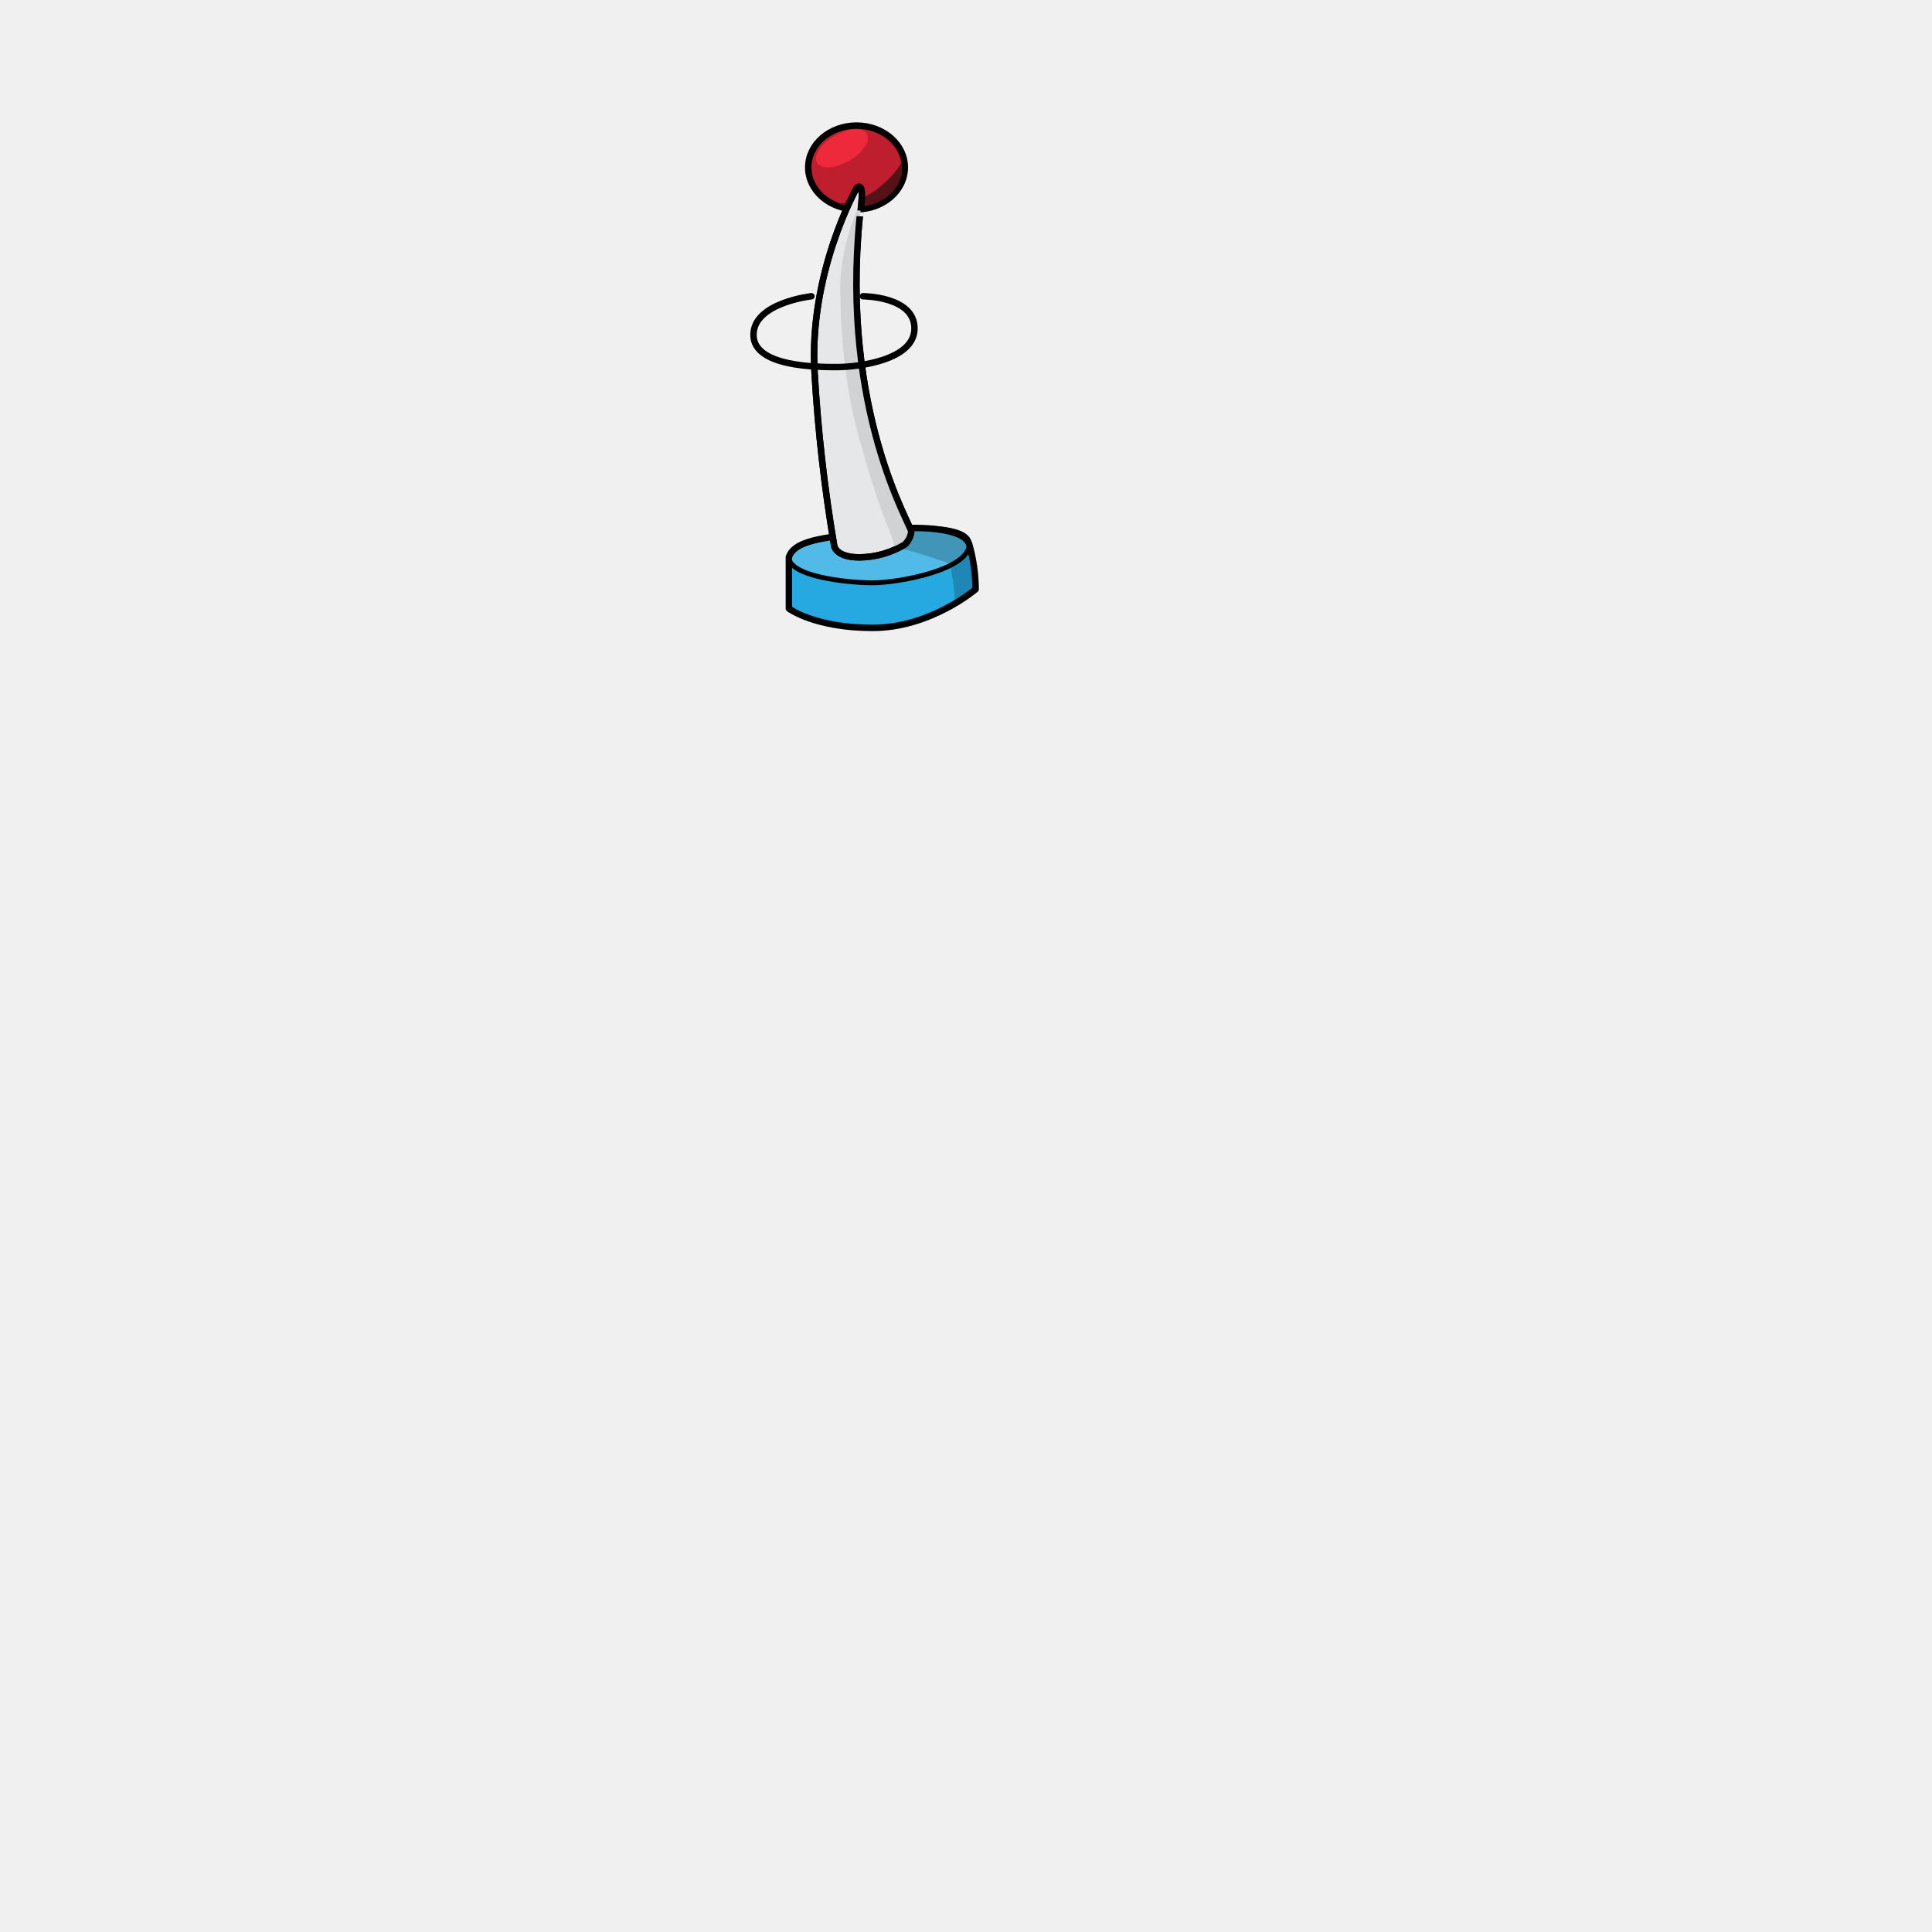
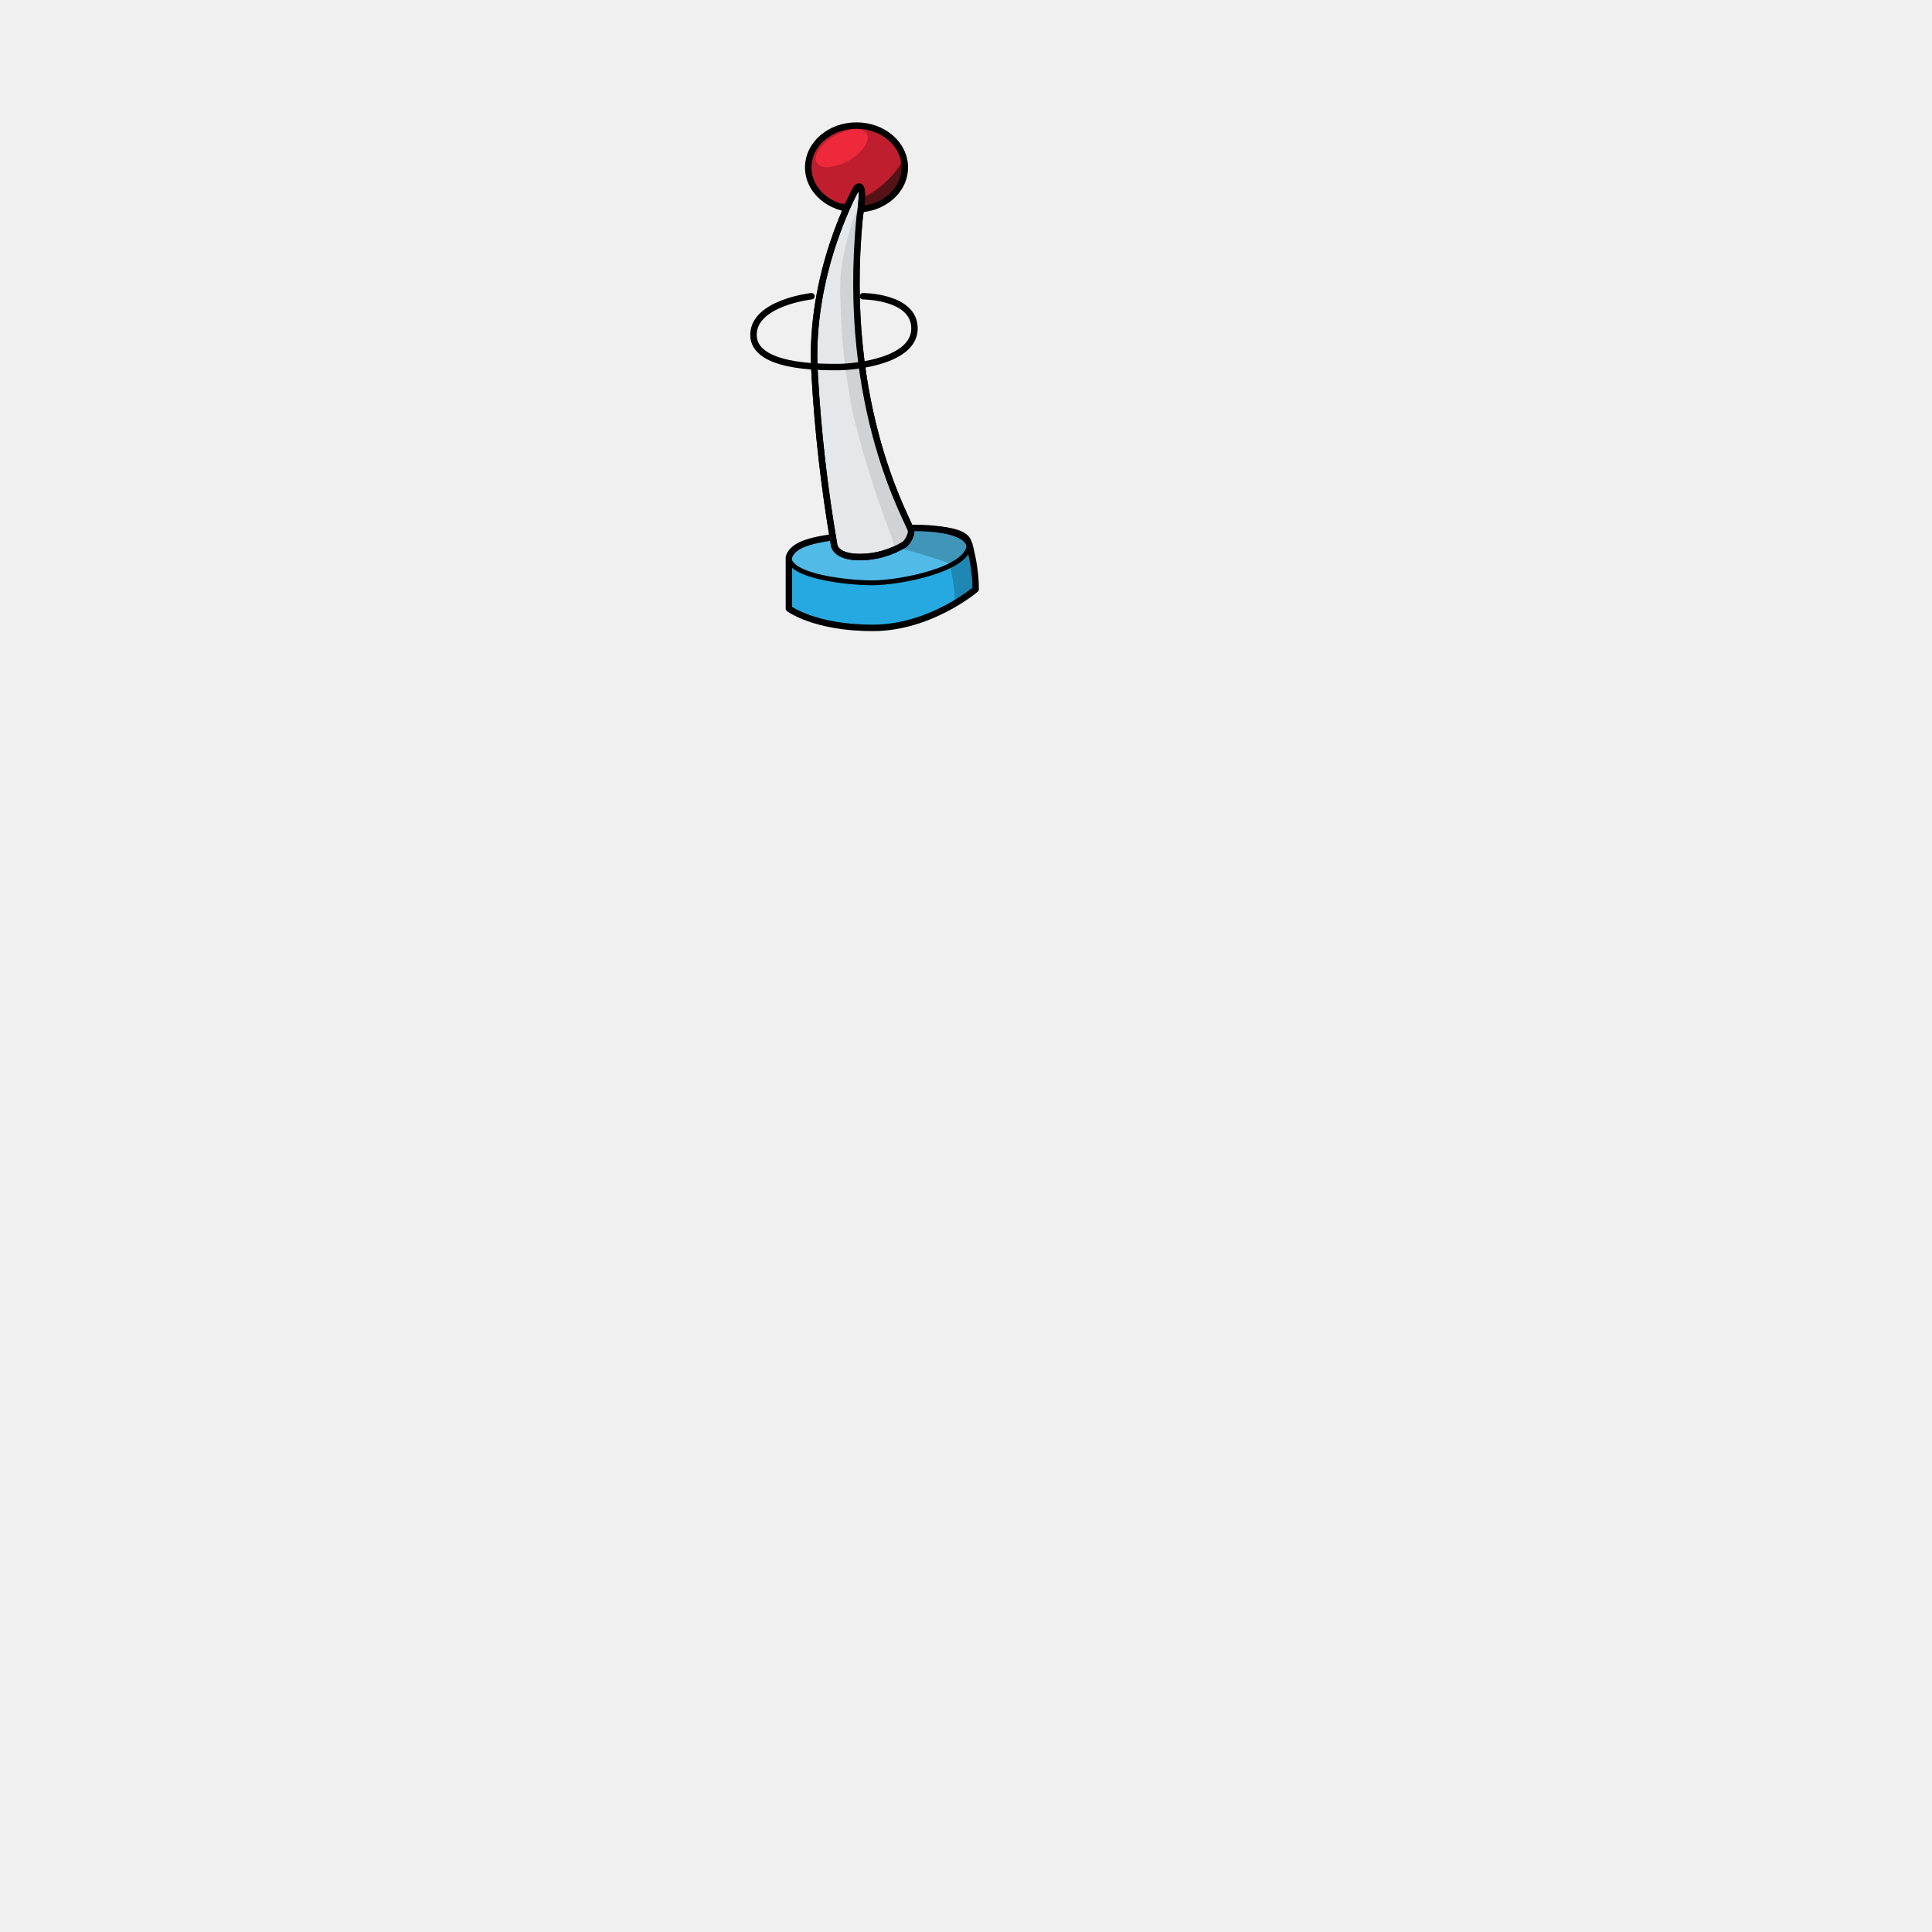
- <svg xmlns="http://www.w3.org/2000/svg" viewBox="0 0 300 300">
-   <defs>
-     <style>.cls-1{fill:#26a9e0;}.cls-2{fill:#be1e2d;}.cls-11,.cls-2,.cls-5,.cls-6,.cls-7,.cls-9{stroke:#000;}.cls-11,.cls-2,.cls-5,.cls-9{stroke-miterlimit:10;}.cls-3{fill:#561317;}.cls-4{fill:#ed293b;}.cls-11,.cls-5,.cls-7{fill:none;}.cls-5,.cls-6{stroke-width:0.75px;}.cls-6{fill:#fff;}.cls-6,.cls-8{fill-opacity:0.2;}.cls-6,.cls-7{stroke-linecap:round;stroke-linejoin:round;}.cls-9{fill:#e6e7e8;}.cls-10{fill:#d0d2d3;}</style>
-   </defs>
+ <svg xmlns="http://www.w3.org/2000/svg" version="1.1" id="Layer_1" x="0px" y="0px" viewBox="0 0 300 300" style="enable-background:new 0 0 300 300;" xml:space="preserve">
+   <style type="text/css">
+ 	.st0{fill:#BE1E2D;}
+ 	.st1{fill:#561317;}
+ 	.st2{fill:#ED293B;}
+ 	.st3{fill:#26A9E0;}
+ 	.st4{fill:#FFFFFF;fill-opacity:0.2;stroke:#000000;stroke-width:0.75;stroke-linecap:round;stroke-linejoin:round;}
+ 	.st5{fill:none;stroke:#000000;stroke-linecap:round;stroke-linejoin:round;}
+ 	.st6{fill:none;stroke:#000000;stroke-width:0.75;stroke-miterlimit:10;}
+ 	.st7{fill-opacity:0.2;}
+ 	.st8{fill:#E6E7E8;stroke:#000000;stroke-miterlimit:10;}
+ 	.st9{fill:#D0D2D3;}
+ 	.st10{fill:none;stroke:#000000;stroke-miterlimit:10;}
+ </style>
  <g id="accessory-03">
-     <path id="fill_color" data-name="fill color" class="cls-1" d="M122.5,94.5s4,3,13,3,16-6,16-6a26.39,26.39,0,0,0-1-7c-1-3-10.49-2.87-15.74-1.93s-11.26.93-12.26,3.93Z" />
-     <ellipse class="cls-2" cx="133" cy="26" rx="7.5" ry="6.5" />
-     <path class="cls-3" d="M140,25c.19.68-5.51,8.12-11.57,6.27a8.65,8.65,0,0,0,7.91.53C141,30,140,25,140,25Z" />
-     <ellipse class="cls-4" cx="130.22" cy="22.93" rx="4.46" ry="2.23" transform="matrix(0.87, -0.5, 0.5, 0.87, 5.98, 68.18)" />
-     <ellipse class="cls-5" cx="133" cy="26" rx="7.5" ry="6.5" />
-     <path class="cls-6" d="M135.5,82.5s-13,1-13,4,9,4,13,4,15-2,15-6S135.5,82.5,135.5,82.5Z" />
-     <path class="cls-7" d="M122.5,94.5s4,3,13,3,16-6,16-6a26.39,26.39,0,0,0-1-7c-1-3-10.49-2.87-15.74-1.93s-11.26.93-12.26,3.93Z" />
-     <path class="cls-8" d="M148.19,93.77c.31-1.27-.69-6.27-.69-6.27s-7.41-2.59-8.2-2.3,1.86-.8,2-1.75.23-1.43.23-1.43,3.12,0,5.53.25,3.41,1.47,3.41,2.35l.64,2.58.36,4.29-3,2" />
-     <path class="cls-9" d="M133,29.24s-7.5,13.21-6.5,28.88a245.78,245.78,0,0,0,3,26.43s0,2,4,2a14,14,0,0,0,7-2,3.4,3.4,0,0,0,1-2c0-1-11-18.6-8-48.94C133.5,33.64,134.5,27.77,133,29.24Z" />
-     <path class="cls-10" d="M130.5,46.5a94.41,94.41,0,0,0,2,18,145.29,145.29,0,0,0,6,19l.52,1.8s2.48-.8,2.48-2.8c0,0-6.45-14.41-7.23-22.71S132.5,39.5,133.5,33.5c0,0-.08-3.33.21-2.91S130,38,130.5,46.5Z" />
-     <path class="cls-11" d="M133,29.24s-7.5,13.21-6.5,28.88a245.78,245.78,0,0,0,3,26.43s0,2,4,2a14,14,0,0,0,7-2,3.4,3.4,0,0,0,1-2c0-1-11-18.6-8-48.94C133.5,33.64,134.5,27.77,133,29.24Z" />
-     <path class="cls-7" d="M126,46s-9,1-9,6,10,5,13,5,12-1,12-6-8-5-8-5" />
+     <g>
+       <ellipse class="st0" cx="133" cy="26" rx="7.5" ry="6.5" />
+       <path class="st1" d="M140,25c0.2,0.7-5.5,8.1-11.6,6.3c2.4,1.4,5.3,1.6,7.9,0.5C141,30,140,25,140,25z" />
+       <path d="M133,33c-4.4,0-8-3.1-8-7s3.6-7,8-7s8,3.1,8,7S137.4,33,133,33z M133,20c-3.9,0-7,2.7-7,6s3.1,6,7,6s7-2.7,7-6    S136.9,20,133,20z" />
+     </g>
+     <ellipse transform="matrix(0.867 -0.4983 0.4983 0.867 5.9161 68.205)" class="st2" cx="130.7" cy="23" rx="4.5" ry="2.2" />
+     <path id="fill_color" class="st3" d="M122.5,94.5c0,0,4,3,13,3s16-6,16-6c0-2.4-0.4-4.7-1-7c-1-3-10.5-2.9-15.7-1.9   s-11.3,0.9-12.3,3.9L122.5,94.5z" />
+     <path class="st4" d="M135.5,82.5c0,0-13,1-13,4s9,4,13,4s15-2,15-6S135.5,82.5,135.5,82.5z" />
+     <path class="st5" d="M122.5,94.5c0,0,4,3,13,3s16-6,16-6c0-2.4-0.4-4.7-1-7c-1-3-10.5-2.9-15.7-1.9s-11.3,0.9-12.3,3.9L122.5,94.5z   " />
+     <ellipse class="st6" cx="133" cy="26" rx="7.5" ry="6.5" />
+     <path class="st7" d="M148.2,93.8c0.3-1.3-0.7-6.3-0.7-6.3s-7.4-2.6-8.2-2.3s1.9-0.8,2-1.8s0.2-1.4,0.2-1.4s3.1,0,5.5,0.2   s3.4,1.5,3.4,2.3l0.6,2.6l0.4,4.3l-3,2" />
+     <path class="st8" d="M133,29.2c0,0-7.5,13.2-6.5,28.9c0.5,8.9,1.5,17.7,3,26.4c0,0,0,2,4,2c2.5,0,4.9-0.7,7-2c0.5-0.5,0.9-1.2,1-2   c0-1-11-18.6-8-48.9C133.5,33.6,134.5,27.8,133,29.2z" />
+     <path class="st9" d="M130.5,46.5c0.1,6.1,0.8,12.1,2,18c1.6,6.5,3.6,12.8,6,19l0.5,1.8c0,0,2.5-0.8,2.5-2.8c0,0-6.4-14.4-7.2-22.7   s-1.8-20.3-0.8-26.3c0,0-0.1-3.3,0.2-2.9S130,38,130.5,46.5z" />
+     <path class="st10" d="M133,29.2c0,0-7.5,13.2-6.5,28.9c0.5,8.9,1.5,17.7,3,26.4c0,0,0,2,4,2c2.5,0,4.9-0.7,7-2c0.5-0.5,0.9-1.2,1-2   c0-1-11-18.6-8-48.9C133.5,33.6,134.5,27.8,133,29.2z" />
+     <path class="st5" d="M126,46c0,0-9,1-9,6s10,5,13,5s12-1,12-6s-8-5-8-5" />
  </g>
</svg>
